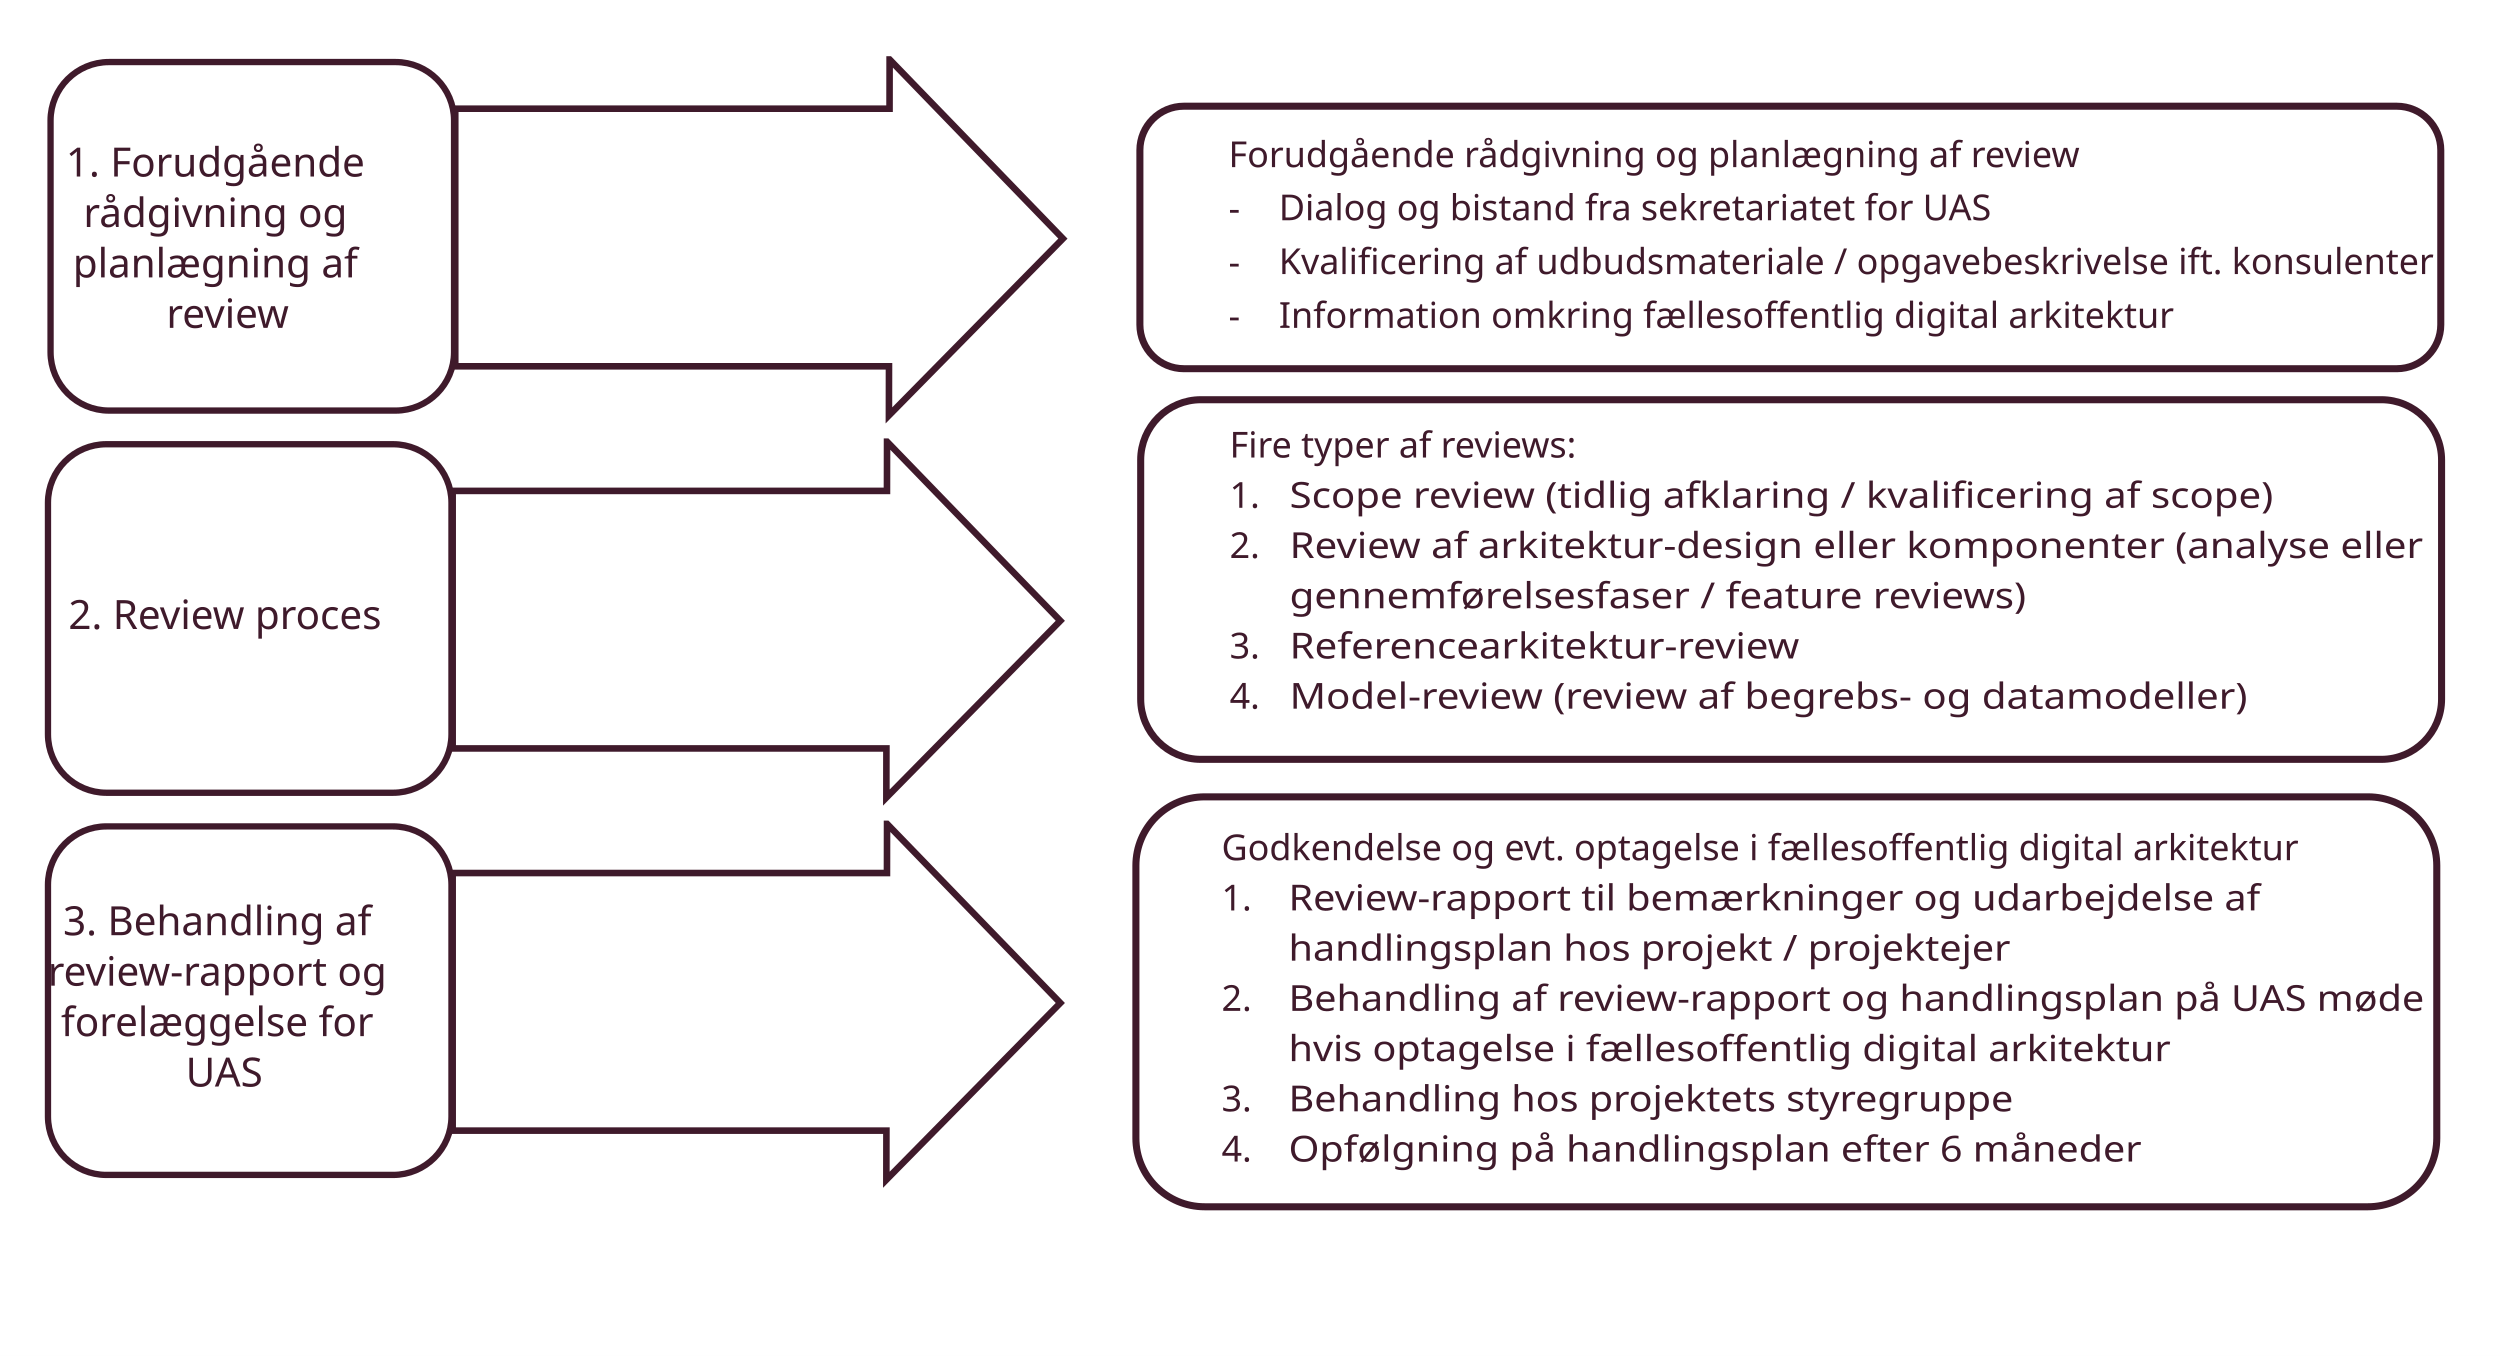
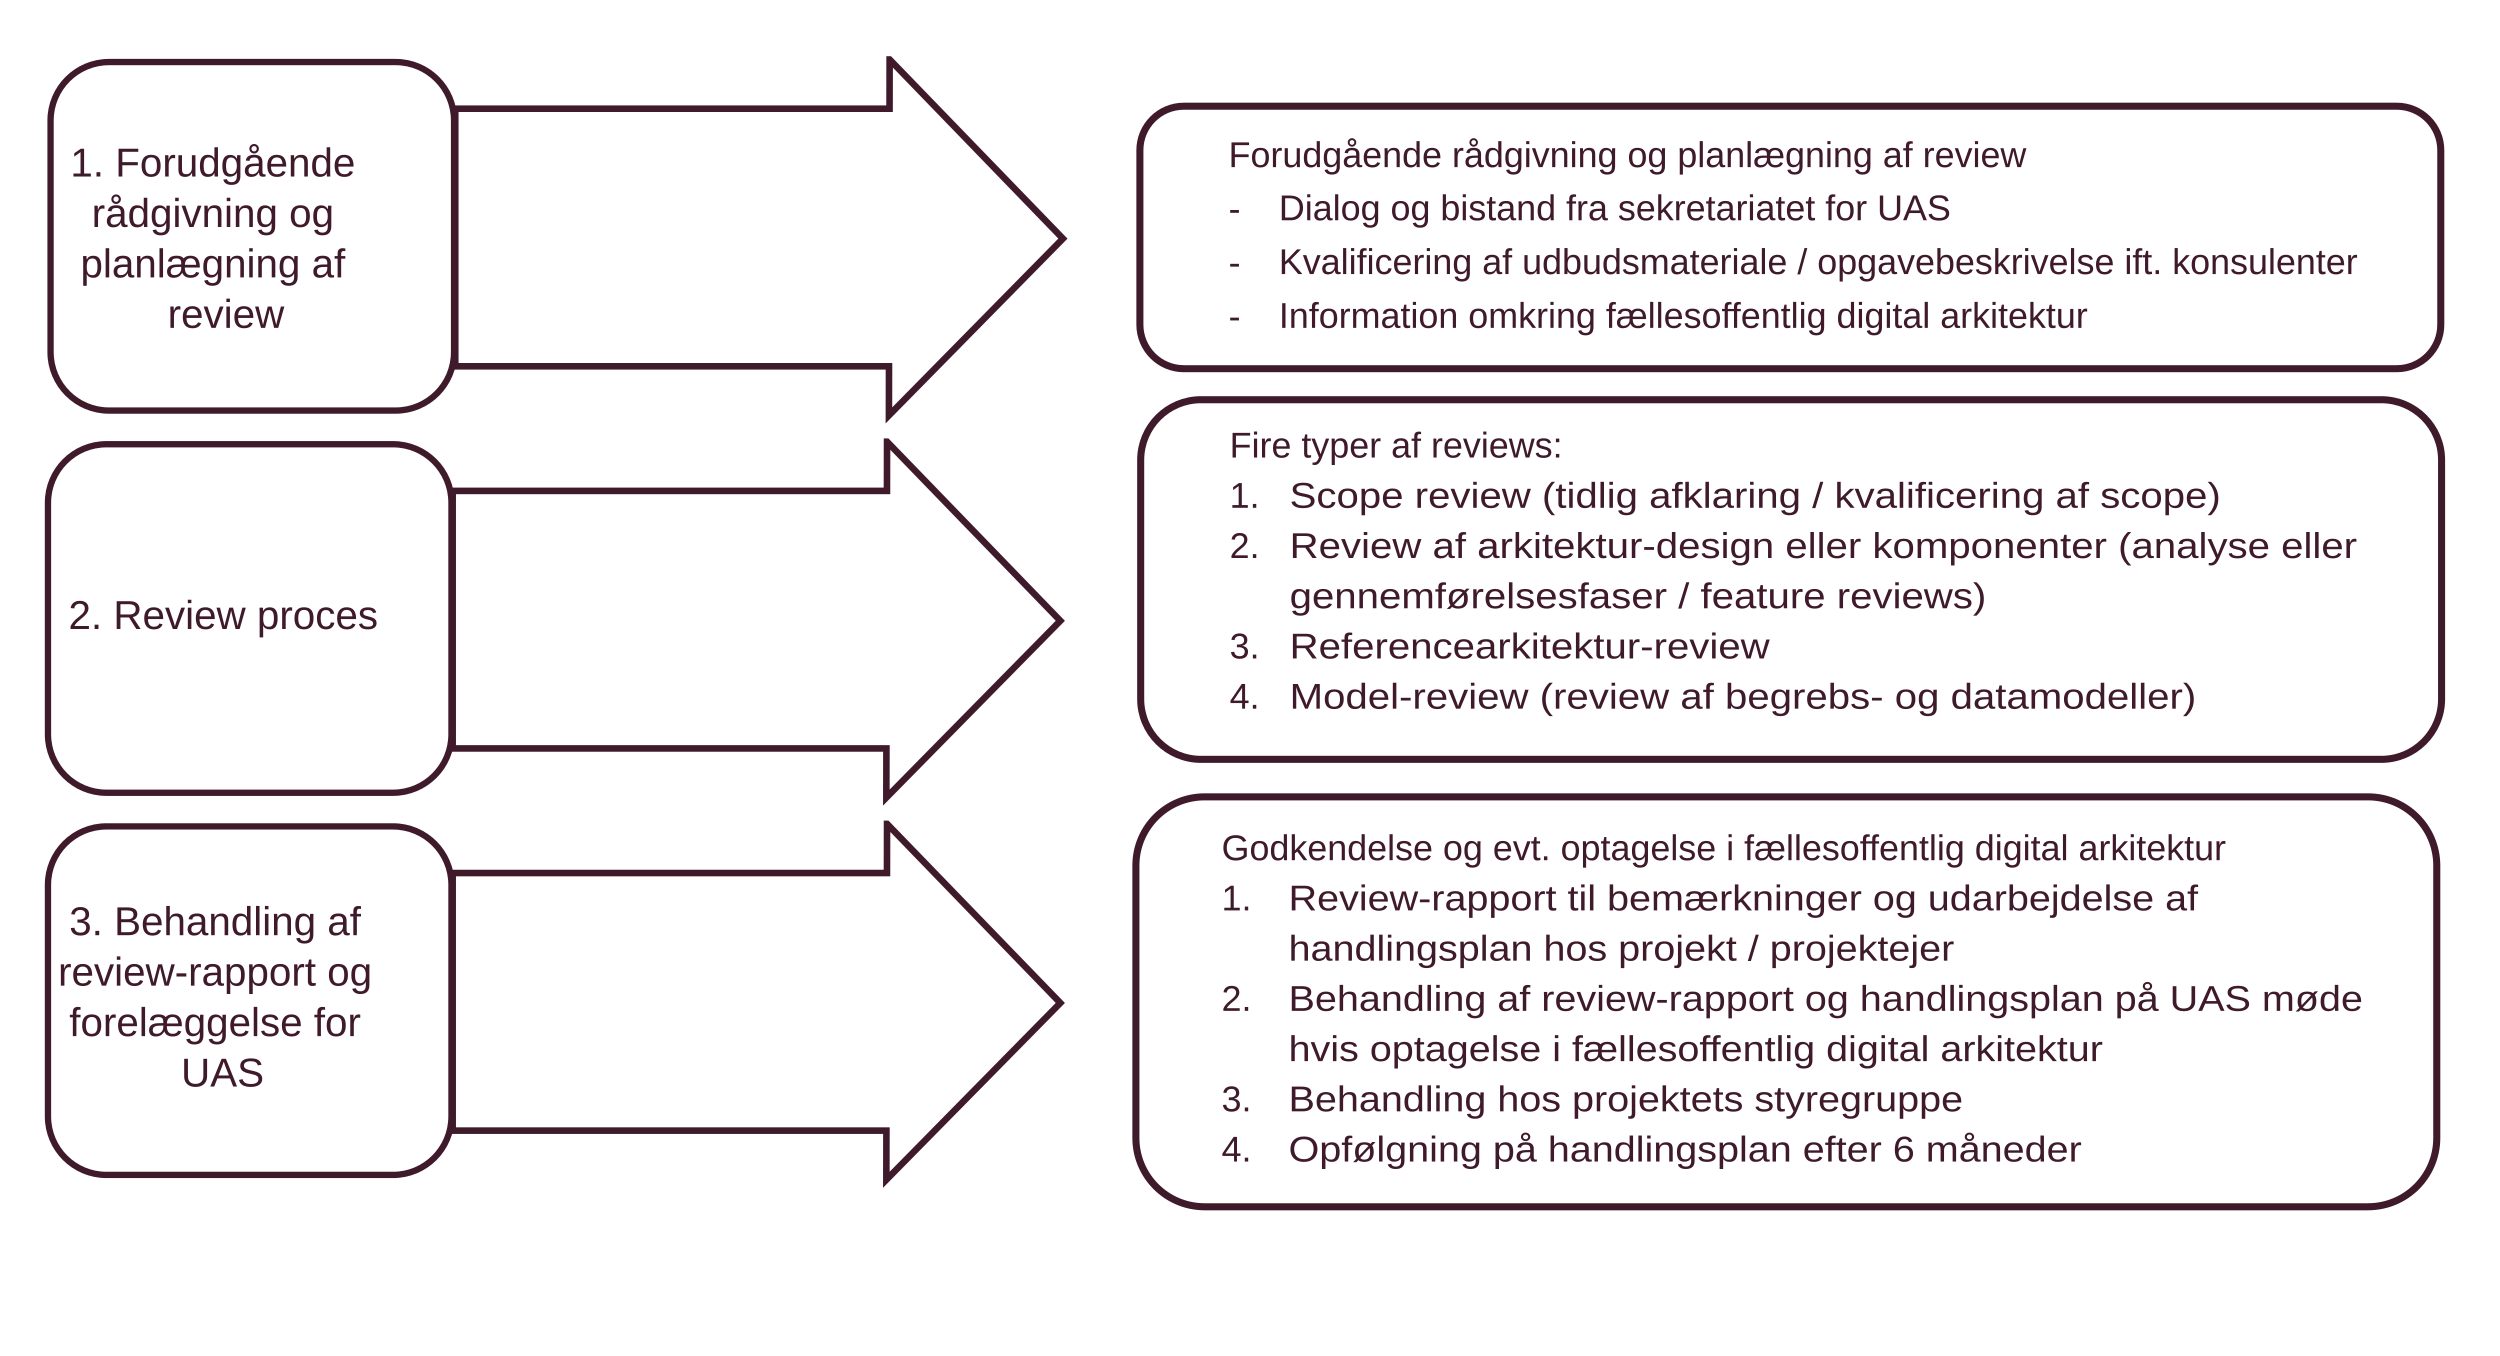
<svg xmlns="http://www.w3.org/2000/svg" width="295mm" height="160mm" id="svg2996" version="1.1">
-   <rect width="100%" height="100%" fill="white" />
+   <rect width="100%" height="100%" fill="#FFFFFF" />
  <defs id="defs2998" />
  <g id="layer1">
    <g id="g3100">
-       <text id="text3029" y="78.728" x="112.435" style="font-style:normal;font-weight:normal;line-height:0%;font-family:'Paralucent Medium';-inkscape-font-specification:Sans;text-align:center;letter-spacing:0px;word-spacing:0px;text-anchor:middle;fill:#5d2b37;fill-opacity:1;stroke:none" xml:space="preserve">
-         <tspan style="font-size:18px;line-height:1.25;fill:#3f1a2b;fill-opacity:1" y="78.728" x="112.435" id="tspan3031">1. Forudgående </tspan>
-         <tspan style="font-size:18px;line-height:1.25;fill:#3f1a2b;fill-opacity:1" id="tspan3035" y="101.228" x="112.435">rådgivning og </tspan>
-         <tspan style="font-size:18px;line-height:1.25;fill:#3f1a2b;fill-opacity:1" id="tspan3039" y="123.728" x="112.435">planlægning af </tspan>
-         <tspan style="font-size:18px;line-height:1.25;fill:#3f1a2b;fill-opacity:1" id="tspan3041" y="146.228" x="112.435">review</tspan>
+       <text id="text3029" y="78.728" x="112.435" style="font-style:normal;font-weight:normal;line-height:0%;font-family:Arial, Helvetica, sans-serif;-inkscape-font-specification:Sans;text-align:center;letter-spacing:0px;word-spacing:0px;text-anchor:middle;fill:#3F1A2B;fill-opacity:1;stroke:none" xml:space="preserve">
+         <tspan style="font-size:18px;line-height:1.25;fill:#3F1A2B;fill-opacity:1" y="78.728" x="112.435" id="tspan3031">1. Forudgående </tspan>
+         <tspan style="font-size:18px;line-height:1.25;fill:#3F1A2B;fill-opacity:1" id="tspan3035" y="101.228" x="112.435">rådgivning og </tspan>
+         <tspan style="font-size:18px;line-height:1.25;fill:#3F1A2B;fill-opacity:1" id="tspan3039" y="123.728" x="112.435">planlægning af </tspan>
+         <tspan style="font-size:18px;line-height:1.25;fill:#3F1A2B;fill-opacity:1" id="tspan3041" y="146.228" x="112.435">review</tspan>
      </text>
      <g id="g3090">
-         <rect style="fill:none;stroke:#3f1a2b;stroke-width:2.818;stroke-linecap:square;stroke-linejoin:miter;stroke-miterlimit:4;stroke-opacity:1;stroke-dasharray:none;stroke-dashoffset:0" id="rect3023" width="179.956" height="155.434" x="22.547" y="27.675" ry="26.059" />
-         <path style="fill:none;stroke:#3f1a2b;stroke-width:2.94;stroke-linecap:square;stroke-linejoin:miter;stroke-miterlimit:4;stroke-opacity:1;stroke-dasharray:none;stroke-dashoffset:0" d="m 396.757,26.542 -0.031,21.938 -193.688,0 0,114.875 193.438,0 -0.031,21.906 77.594,-78.844 -77.281,-79.875 z" id="rect3080" />
-         <rect ry="19.626" y="47.368" x="508.373" height="117.066" width="580.177" id="rect3155" style="fill:none;stroke:#3f1a2b;stroke-width:3.148;stroke-linecap:square;stroke-linejoin:miter;stroke-miterlimit:4;stroke-opacity:1;stroke-dasharray:none;stroke-dashoffset:0" />
-         <text xml:space="preserve" style="font-style:normal;font-weight:normal;text-align:center;line-height:0%;letter-spacing:0px;word-spacing:0px;text-anchor:middle;fill:#000000;fill-opacity:1;stroke:none;font-family:Paralucent Medium;-inkscape-font-specification:Sans" x="547.917" y="74.536" id="text3181">
-           <tspan id="tspan3183" x="547.917" y="74.536" style="font-size:16px;text-align:start;line-height:150%;text-anchor:start;fill:#3f1a2b;fill-opacity:1">Forudgående rådgivning og planlægning af review</tspan>
-           <tspan x="547.917" y="98.536" style="font-size:16px;text-align:start;line-height:150%;text-anchor:start;fill:#3f1a2b;fill-opacity:1" id="tspan3957">- </tspan>
-           <tspan id="tspan3135" x="547.917" y="122.536" style="font-size:16px;text-align:start;line-height:150%;text-anchor:start;fill:#3f1a2b;fill-opacity:1">-</tspan>
-           <tspan id="tspan3137" x="547.917" y="146.536" style="font-size:16px;text-align:start;line-height:150%;text-anchor:start;fill:#3f1a2b;fill-opacity:1">-</tspan>
+         <rect style="fill:none;stroke:#3F1A2B;stroke-width:2.818;stroke-linecap:square;stroke-linejoin:miter;stroke-miterlimit:4;stroke-opacity:1;stroke-dasharray:none;stroke-dashoffset:0" id="rect3023" width="179.956" height="155.434" x="22.547" y="27.675" ry="26.059" />
+         <path style="fill:none;stroke:#3F1A2B;stroke-width:2.94;stroke-linecap:square;stroke-linejoin:miter;stroke-miterlimit:4;stroke-opacity:1;stroke-dasharray:none;stroke-dashoffset:0" d="m 396.757,26.542 -0.031,21.938 -193.688,0 0,114.875 193.438,0 -0.031,21.906 77.594,-78.844 -77.281,-79.875 z" id="rect3080" />
+         <rect ry="19.626" y="47.368" x="508.373" height="117.066" width="580.177" id="rect3155" style="fill:none;stroke:#3F1A2B;stroke-width:3.148;stroke-linecap:square;stroke-linejoin:miter;stroke-miterlimit:4;stroke-opacity:1;stroke-dasharray:none;stroke-dashoffset:0" />
+         <text xml:space="preserve" style="font-style:normal;font-weight:normal;text-align:center;line-height:0%;letter-spacing:0px;word-spacing:0px;text-anchor:middle;fill:#212121;fill-opacity:1;stroke:none;font-family:Arial, Helvetica, sans-serif;-inkscape-font-specification:Sans" x="547.917" y="74.536" id="text3181">
+           <tspan id="tspan3183" x="547.917" y="74.536" style="font-size:16px;text-align:start;line-height:150%;text-anchor:start;fill:#3F1A2B;fill-opacity:1">Forudgående rådgivning og planlægning af review</tspan>
+           <tspan x="547.917" y="98.536" style="font-size:16px;text-align:start;line-height:150%;text-anchor:start;fill:#3F1A2B;fill-opacity:1" id="tspan3957">- </tspan>
+           <tspan id="tspan3135" x="547.917" y="122.536" style="font-size:16px;text-align:start;line-height:150%;text-anchor:start;fill:#3F1A2B;fill-opacity:1">-</tspan>
+           <tspan id="tspan3137" x="547.917" y="146.536" style="font-size:16px;text-align:start;line-height:150%;text-anchor:start;fill:#3F1A2B;fill-opacity:1">-</tspan>
        </text>
-         <text id="text3120" y="74.233" x="570.344" style="font-style:normal;font-weight:normal;text-align:center;line-height:0%;letter-spacing:0px;word-spacing:0px;text-anchor:middle;fill:#000000;fill-opacity:1;stroke:none;font-family:Paralucent Medium;-inkscape-font-specification:Sans" xml:space="preserve">
-           <tspan style="font-size:16px;text-align:start;line-height:150%;text-anchor:start;fill:#3f1a2b;fill-opacity:1" y="74.233" x="570.344" id="tspan3122" />
-           <tspan style="font-size:16px;text-align:start;line-height:150%;text-anchor:start;fill:#3f1a2b;fill-opacity:1" id="tspan3124" y="98.233" x="570.344">Dialog og bistand fra sekretariatet for UAS</tspan>
-           <tspan id="tspan3126" style="font-size:16px;text-align:start;line-height:150%;text-anchor:start;fill:#3f1a2b;fill-opacity:1" y="122.233" x="570.344">Kvalificering af udbudsmateriale / opgavebeskrivelse ift. konsulenter</tspan>
-           <tspan id="tspan3128" style="font-size:16px;text-align:start;line-height:150%;text-anchor:start;fill:#3f1a2b;fill-opacity:1" y="146.233" x="570.344">Information omkring fællesoffentlig digital arkitektur</tspan>
+         <text id="text3120" y="74.233" x="570.344" style="font-style:normal;font-weight:normal;text-align:center;line-height:0%;letter-spacing:0px;word-spacing:0px;text-anchor:middle;fill:#212121;fill-opacity:1;stroke:none;font-family:Arial, Helvetica, sans-serif;-inkscape-font-specification:Sans" xml:space="preserve">
+           <tspan style="font-size:16px;text-align:start;line-height:150%;text-anchor:start;fill:#3F1A2B;fill-opacity:1" y="74.233" x="570.344" id="tspan3122" />
+           <tspan style="font-size:16px;text-align:start;line-height:150%;text-anchor:start;fill:#3F1A2B;fill-opacity:1" id="tspan3124" y="98.233" x="570.344">Dialog og bistand fra sekretariatet for UAS</tspan>
+           <tspan id="tspan3126" style="font-size:16px;text-align:start;line-height:150%;text-anchor:start;fill:#3F1A2B;fill-opacity:1" y="122.233" x="570.344">Kvalificering af udbudsmateriale / opgavebeskrivelse ift. konsulenter</tspan>
+           <tspan id="tspan3128" style="font-size:16px;text-align:start;line-height:150%;text-anchor:start;fill:#3F1A2B;fill-opacity:1" y="146.233" x="570.344">Information omkring fællesoffentlig digital arkitektur</tspan>
        </text>
-         <rect style="fill:none;stroke:#3f1a2b;stroke-width:3.15;stroke-linecap:square;stroke-linejoin:miter;stroke-miterlimit:4;stroke-opacity:1;stroke-dasharray:none;stroke-dashoffset:0" id="rect3177" width="580.174" height="160.396" x="508.729" y="178.265" ry="26.891" />
-         <text id="text3959" y="204.066" x="548.396" style="font-style:normal;font-weight:normal;text-align:center;line-height:0%;letter-spacing:0px;word-spacing:0px;text-anchor:middle;fill:#000000;fill-opacity:1;stroke:none;font-family:Paralucent Medium;-inkscape-font-specification:Sans" xml:space="preserve">
-           <tspan id="tspan3967" style="font-size:16px;text-align:start;line-height:140%;text-anchor:start;fill:#3f1a2b;fill-opacity:1" y="204.066" x="548.396">Fire typer af reviews:</tspan>
-           <tspan style="font-size:16px;text-align:start;line-height:140%;text-anchor:start;fill:#3f1a2b;fill-opacity:1" y="226.466" x="548.396" id="tspan3996">1.</tspan>
-           <tspan id="tspan3191" style="font-size:16px;text-align:start;line-height:140%;text-anchor:start;fill:#3f1a2b;fill-opacity:1" y="248.866" x="548.396">2.</tspan>
-           <tspan id="tspan3197" style="font-size:16px;text-align:start;line-height:140%;text-anchor:start;fill:#3f1a2b;fill-opacity:1" y="271.266" x="548.396" />
-           <tspan id="tspan3193" style="font-size:16px;text-align:start;line-height:140%;text-anchor:start;fill:#3f1a2b;fill-opacity:1" y="293.666" x="548.396">3.</tspan>
-           <tspan id="tspan3195" style="font-size:16px;text-align:start;line-height:140%;text-anchor:start;fill:#3f1a2b;fill-opacity:1" y="316.066" x="548.396">4.</tspan>
+         <rect style="fill:none;stroke:#3F1A2B;stroke-width:3.15;stroke-linecap:square;stroke-linejoin:miter;stroke-miterlimit:4;stroke-opacity:1;stroke-dasharray:none;stroke-dashoffset:0" id="rect3177" width="580.174" height="160.396" x="508.729" y="178.265" ry="26.891" />
+         <text id="text3959" y="204.066" x="548.396" style="font-style:normal;font-weight:normal;text-align:center;line-height:0%;letter-spacing:0px;word-spacing:0px;text-anchor:middle;fill:#212121;fill-opacity:1;stroke:none;font-family:Arial, Helvetica, sans-serif;-inkscape-font-specification:Sans" xml:space="preserve">
+           <tspan id="tspan3967" style="font-size:16px;text-align:start;line-height:140%;text-anchor:start;fill:#3F1A2B;fill-opacity:1" y="204.066" x="548.396">Fire typer af reviews:</tspan>
+           <tspan style="font-size:16px;text-align:start;line-height:140%;text-anchor:start;fill:#3F1A2B;fill-opacity:1" y="226.466" x="548.396" id="tspan3996">1.</tspan>
+           <tspan id="tspan3191" style="font-size:16px;text-align:start;line-height:140%;text-anchor:start;fill:#3F1A2B;fill-opacity:1" y="248.866" x="548.396">2.</tspan>
+           <tspan id="tspan3197" style="font-size:16px;text-align:start;line-height:140%;text-anchor:start;fill:#3F1A2B;fill-opacity:1" y="271.266" x="548.396" />
+           <tspan id="tspan3193" style="font-size:16px;text-align:start;line-height:140%;text-anchor:start;fill:#3F1A2B;fill-opacity:1" y="293.666" x="548.396">3.</tspan>
+           <tspan id="tspan3195" style="font-size:16px;text-align:start;line-height:140%;text-anchor:start;fill:#3F1A2B;fill-opacity:1" y="316.066" x="548.396">4.</tspan>
        </text>
-         <flowRoot style="font-size:22px;line-height:125%;letter-spacing:0px;word-spacing:0px;fill:none;stroke:#000000;stroke-width:1px;stroke-linecap:butt;stroke-linejoin:miter;stroke-opacity:1;font-family:Paralucent Medium;-inkscape-font-specification:Sans" id="flowRoot3139" xml:space="preserve">
+         <flowRoot style="font-size:22px;line-height:125%;letter-spacing:0px;word-spacing:0px;fill:none;stroke:#212121;stroke-width:1px;stroke-linecap:butt;stroke-linejoin:miter;stroke-opacity:1;font-family:Arial, Helvetica, sans-serif;-inkscape-font-specification:Sans" id="flowRoot3139" xml:space="preserve">
          <flowRegion id="flowRegion3141">
            <rect y="265.464" x="635.713" height="44.914" width="301.733" id="rect3143" />
          </flowRegion>
          <flowPara id="flowPara3145" />
        </flowRoot>
-         <text xml:space="preserve" style="font-size:12.699px;font-style:normal;font-weight:normal;text-align:center;line-height:0%;letter-spacing:0px;word-spacing:0px;text-anchor:middle;fill:#000000;fill-opacity:1;stroke:none;font-family:Paralucent Medium;-inkscape-font-specification:Sans" x="543.477" y="215.957" id="text3163" transform="scale(1.058267,0.9449414)">
-           <tspan x="543.477" y="215.957" style="font-size:16.932px;text-align:start;line-height:140%;text-anchor:start;fill:#3f1a2b;fill-opacity:1" id="tspan3165" />
-           <tspan id="tspan3167" x="543.477" y="239.663" style="font-size:16.932px;text-align:start;line-height:140%;text-anchor:start;fill:#3f1a2b;fill-opacity:1">Scope review (tidlig afklaring / kvalificering af scope)</tspan>
-           <tspan id="tspan3169" x="543.477" y="263.368" style="font-size:16.932px;text-align:start;line-height:140%;text-anchor:start;fill:#3f1a2b;fill-opacity:1">Review af arkitektur-design eller komponenter (analyse eller </tspan>
-           <tspan id="tspan3171" x="543.477" y="287.073" style="font-size:16.932px;text-align:start;line-height:140%;text-anchor:start;fill:#3f1a2b;fill-opacity:1">gennemførelsesfaser / feature reviews)</tspan>
-           <tspan id="tspan3173" x="543.477" y="310.778" style="font-size:16.932px;text-align:start;line-height:140%;text-anchor:start;fill:#3f1a2b;fill-opacity:1">Referencearkitektur-review</tspan>
-           <tspan id="tspan3175" x="543.477" y="334.483" style="font-size:16.932px;text-align:start;line-height:140%;text-anchor:start;fill:#3f1a2b;fill-opacity:1">Model-review (review af begrebs- og datamodeller)</tspan>
+         <text xml:space="preserve" style="font-size:12.699px;font-style:normal;font-weight:normal;text-align:center;line-height:0%;letter-spacing:0px;word-spacing:0px;text-anchor:middle;fill:#212121;fill-opacity:1;stroke:none;font-family:Arial, Helvetica, sans-serif;-inkscape-font-specification:Sans" x="543.477" y="215.957" id="text3163" transform="scale(1.058267,0.9449414)">
+           <tspan x="543.477" y="215.957" style="font-size:16.932px;text-align:start;line-height:140%;text-anchor:start;fill:#3F1A2B;fill-opacity:1" id="tspan3165" />
+           <tspan id="tspan3167" x="543.477" y="239.663" style="font-size:16.932px;text-align:start;line-height:140%;text-anchor:start;fill:#3F1A2B;fill-opacity:1">Scope review (tidlig afklaring / kvalificering af scope)</tspan>
+           <tspan id="tspan3169" x="543.477" y="263.368" style="font-size:16.932px;text-align:start;line-height:140%;text-anchor:start;fill:#3F1A2B;fill-opacity:1">Review af arkitektur-design eller komponenter (analyse eller </tspan>
+           <tspan id="tspan3171" x="543.477" y="287.073" style="font-size:16.932px;text-align:start;line-height:140%;text-anchor:start;fill:#3F1A2B;fill-opacity:1">gennemførelsesfaser / feature reviews)</tspan>
+           <tspan id="tspan3173" x="543.477" y="310.778" style="font-size:16.932px;text-align:start;line-height:140%;text-anchor:start;fill:#3F1A2B;fill-opacity:1">Referencearkitektur-review</tspan>
+           <tspan id="tspan3175" x="543.477" y="334.483" style="font-size:16.932px;text-align:start;line-height:140%;text-anchor:start;fill:#3F1A2B;fill-opacity:1">Model-review (review af begrebs- og datamodeller)</tspan>
        </text>
-         <rect ry="30.65" y="355.381" x="506.59" height="182.82" width="580.172" id="rect3179" style="fill:none;stroke:#3f1a2b;stroke-width:3.152;stroke-linecap:square;stroke-linejoin:miter;stroke-miterlimit:4;stroke-opacity:1;stroke-dasharray:none;stroke-dashoffset:0" />
-         <text id="text3998" y="383.637" x="544.794" style="font-style:normal;font-weight:normal;text-align:center;line-height:0%;letter-spacing:0px;word-spacing:0px;text-anchor:middle;fill:#000000;fill-opacity:1;stroke:none;font-family:Paralucent Medium;-inkscape-font-specification:Sans" xml:space="preserve">
-           <tspan id="tspan4006" style="font-size:16px;text-align:start;line-height:140%;text-anchor:start;fill:#3f1a2b;fill-opacity:1" y="383.637" x="544.794">Godkendelse og evt. optagelse i fællesoffentlig digital arkitektur</tspan>
-           <tspan style="font-size:16px;text-align:start;line-height:140%;text-anchor:start;fill:#3f1a2b;fill-opacity:1" y="406.037" x="544.794" id="tspan4189">1. </tspan>
-           <tspan id="tspan3253" style="font-size:16px;text-align:start;line-height:140%;text-anchor:start;fill:#3f1a2b;fill-opacity:1" y="428.437" x="544.794" />
-           <tspan style="font-size:16px;text-align:start;line-height:140%;text-anchor:start;fill:#3f1a2b;fill-opacity:1" y="450.837" x="544.794" id="tspan4191">2.</tspan>
-           <tspan id="tspan3255" style="font-size:16px;text-align:start;line-height:140%;text-anchor:start;fill:#3f1a2b;fill-opacity:1" y="473.237" x="544.794"> </tspan>
-           <tspan style="font-size:16px;text-align:start;line-height:140%;text-anchor:start;fill:#3f1a2b;fill-opacity:1" y="495.637" x="544.794" id="tspan4021">3. </tspan>
-           <tspan style="font-size:16px;text-align:start;line-height:140%;text-anchor:start;fill:#3f1a2b;fill-opacity:1" y="518.037" x="544.794" id="tspan4023">4. </tspan>
+         <rect ry="30.65" y="355.381" x="506.59" height="182.82" width="580.172" id="rect3179" style="fill:none;stroke:#3F1A2B;stroke-width:3.152;stroke-linecap:square;stroke-linejoin:miter;stroke-miterlimit:4;stroke-opacity:1;stroke-dasharray:none;stroke-dashoffset:0" />
+         <text id="text3998" y="383.637" x="544.794" style="font-style:normal;font-weight:normal;text-align:center;line-height:0%;letter-spacing:0px;word-spacing:0px;text-anchor:middle;fill:#212121;fill-opacity:1;stroke:none;font-family:Arial, Helvetica, sans-serif;-inkscape-font-specification:Sans" xml:space="preserve">
+           <tspan id="tspan4006" style="font-size:16px;text-align:start;line-height:140%;text-anchor:start;fill:#3F1A2B;fill-opacity:1" y="383.637" x="544.794">Godkendelse og evt. optagelse i fællesoffentlig digital arkitektur</tspan>
+           <tspan style="font-size:16px;text-align:start;line-height:140%;text-anchor:start;fill:#3F1A2B;fill-opacity:1" y="406.037" x="544.794" id="tspan4189">1. </tspan>
+           <tspan id="tspan3253" style="font-size:16px;text-align:start;line-height:140%;text-anchor:start;fill:#3F1A2B;fill-opacity:1" y="428.437" x="544.794" />
+           <tspan style="font-size:16px;text-align:start;line-height:140%;text-anchor:start;fill:#3F1A2B;fill-opacity:1" y="450.837" x="544.794" id="tspan4191">2.</tspan>
+           <tspan id="tspan3255" style="font-size:16px;text-align:start;line-height:140%;text-anchor:start;fill:#3F1A2B;fill-opacity:1" y="473.237" x="544.794"> </tspan>
+           <tspan style="font-size:16px;text-align:start;line-height:140%;text-anchor:start;fill:#3F1A2B;fill-opacity:1" y="495.637" x="544.794" id="tspan4021">3. </tspan>
+           <tspan style="font-size:16px;text-align:start;line-height:140%;text-anchor:start;fill:#3F1A2B;fill-opacity:1" y="518.037" x="544.794" id="tspan4023">4. </tspan>
        </text>
-         <text transform="scale(1.049598,0.9527461)" xml:space="preserve" style="font-size:12.595px;font-style:normal;font-weight:normal;text-align:center;line-height:0%;letter-spacing:0px;word-spacing:0px;text-anchor:middle;fill:#000000;fill-opacity:1;stroke:none;font-family:Paralucent Medium;-inkscape-font-specification:Sans" x="547.521" y="402.664" id="text3210">
-           <tspan x="547.521" y="402.664" style="font-size:16.794px;text-align:start;line-height:140%;text-anchor:start;fill:#3f1a2b;fill-opacity:1" id="tspan3212" />
-           <tspan id="tspan3214" x="547.521" y="426.175" style="font-size:16.794px;text-align:start;line-height:140%;text-anchor:start;fill:#3f1a2b;fill-opacity:1">Review-rapport til bemærkninger og udarbejdelse af </tspan>
-           <tspan id="tspan3216" x="547.521" y="449.686" style="font-size:16.794px;text-align:start;line-height:140%;text-anchor:start;fill:#3f1a2b;fill-opacity:1">handlingsplan hos projekt / projektejer</tspan>
-           <tspan id="tspan3218" x="547.521" y="473.197" style="font-size:16.794px;text-align:start;line-height:140%;text-anchor:start;fill:#3f1a2b;fill-opacity:1">Behandling af review-rapport og handlingsplan på UAS møde </tspan>
-           <tspan id="tspan3220" x="547.521" y="496.708" style="font-size:16.794px;text-align:start;line-height:140%;text-anchor:start;fill:#3f1a2b;fill-opacity:1">hvis optagelse i fællesoffentlig digital arkitektur</tspan>
-           <tspan id="tspan3222" x="547.521" y="520.219" style="font-size:16.794px;text-align:start;line-height:140%;text-anchor:start;fill:#3f1a2b;fill-opacity:1">Behandling hos projektets styregruppe </tspan>
-           <tspan id="tspan3224" x="547.521" y="543.73" style="font-size:16.794px;text-align:start;line-height:140%;text-anchor:start;fill:#3f1a2b;fill-opacity:1">Opfølgning på handlingsplan efter 6 måneder </tspan>
+         <text transform="scale(1.049598,0.9527461)" xml:space="preserve" style="font-size:12.595px;font-style:normal;font-weight:normal;text-align:center;line-height:0%;letter-spacing:0px;word-spacing:0px;text-anchor:middle;fill:#212121;fill-opacity:1;stroke:none;font-family:Arial, Helvetica, sans-serif;-inkscape-font-specification:Sans" x="547.521" y="402.664" id="text3210">
+           <tspan x="547.521" y="402.664" style="font-size:16.794px;text-align:start;line-height:140%;text-anchor:start;fill:#3F1A2B;fill-opacity:1" id="tspan3212" />
+           <tspan id="tspan3214" x="547.521" y="426.175" style="font-size:16.794px;text-align:start;line-height:140%;text-anchor:start;fill:#3F1A2B;fill-opacity:1">Review-rapport til bemærkninger og udarbejdelse af </tspan>
+           <tspan id="tspan3216" x="547.521" y="449.686" style="font-size:16.794px;text-align:start;line-height:140%;text-anchor:start;fill:#3F1A2B;fill-opacity:1">handlingsplan hos projekt / projektejer</tspan>
+           <tspan id="tspan3218" x="547.521" y="473.197" style="font-size:16.794px;text-align:start;line-height:140%;text-anchor:start;fill:#3F1A2B;fill-opacity:1">Behandling af review-rapport og handlingsplan på UAS møde </tspan>
+           <tspan id="tspan3220" x="547.521" y="496.708" style="font-size:16.794px;text-align:start;line-height:140%;text-anchor:start;fill:#3F1A2B;fill-opacity:1">hvis optagelse i fællesoffentlig digital arkitektur</tspan>
+           <tspan id="tspan3222" x="547.521" y="520.219" style="font-size:16.794px;text-align:start;line-height:140%;text-anchor:start;fill:#3F1A2B;fill-opacity:1">Behandling hos projektets styregruppe </tspan>
+           <tspan id="tspan3224" x="547.521" y="543.73" style="font-size:16.794px;text-align:start;line-height:140%;text-anchor:start;fill:#3F1A2B;fill-opacity:1">Opfølgning på handlingsplan efter 6 måneder </tspan>
        </text>
-         <flowRoot xml:space="preserve" id="flowRoot4027" style="font-style:normal;font-weight:normal;line-height:0.01%;font-family:'Paralucent Medium';-inkscape-font-specification:Sans;text-align:center;letter-spacing:0px;word-spacing:0px;text-anchor:middle;fill:#000000;fill-opacity:1;stroke:none;stroke-width:1px;stroke-linecap:butt;stroke-linejoin:miter;stroke-opacity:1">
+         <flowRoot xml:space="preserve" id="flowRoot4027" style="font-style:normal;font-weight:normal;line-height:0.01%;font-family:Arial, Helvetica, sans-serif;-inkscape-font-specification:Sans;text-align:center;letter-spacing:0px;word-spacing:0px;text-anchor:middle;fill:#212121;fill-opacity:1;stroke:none;stroke-width:1px;stroke-linecap:butt;stroke-linejoin:miter;stroke-opacity:1">
          <flowRegion id="flowRegion4029">
            <rect id="rect4031" width="156.354" height="22.802" x="799.684" y="314.122" />
          </flowRegion>
          <flowPara id="flowPara4033" style="font-size:22px;line-height:1.25"> </flowPara>
        </flowRoot>
      </g>
    </g>
    <g id="g3110" transform="translate(-1.151654,170.4447)">
-       <text xml:space="preserve" style="font-style:normal;font-weight:normal;line-height:0%;font-family:'Paralucent Medium';-inkscape-font-specification:Sans;text-align:center;letter-spacing:0px;word-spacing:0px;text-anchor:middle;fill:#5d2b37;fill-opacity:1;stroke:none" x="112.394" y="110.079" id="text3112">
-         <tspan x="112.394" y="110.079" id="tspan3120" style="font-size:18px;line-height:1.25;fill:#3f1a2b;fill-opacity:1">2. Review proces</tspan>
+       <text xml:space="preserve" style="font-style:normal;font-weight:normal;line-height:0%;font-family:Arial, Helvetica, sans-serif;-inkscape-font-specification:Sans;text-align:center;letter-spacing:0px;word-spacing:0px;text-anchor:middle;fill:#3F1A2B;fill-opacity:1;stroke:none" x="112.394" y="110.079" id="text3112">
+         <tspan x="112.394" y="110.079" id="tspan3120" style="font-size:18px;line-height:1.25;fill:#3F1A2B;fill-opacity:1">2. Review proces</tspan>
      </text>
      <g id="g3122">
-         <rect ry="26.059" y="27.675" x="22.547" height="155.434" width="179.956" id="rect3124" style="fill:none;stroke:#3f1a2b;stroke-width:2.818;stroke-linecap:square;stroke-linejoin:miter;stroke-miterlimit:4;stroke-opacity:1;stroke-dasharray:none;stroke-dashoffset:0" />
-         <path id="path3126" d="m 396.757,26.542 -0.031,21.938 -193.688,0 0,114.875 193.438,0 -0.031,21.906 77.594,-78.844 -77.281,-79.875 z" style="fill:none;stroke:#3f1a2b;stroke-width:2.94;stroke-linecap:square;stroke-linejoin:miter;stroke-miterlimit:4;stroke-opacity:1;stroke-dasharray:none;stroke-dashoffset:0" />
+         <rect ry="26.059" y="27.675" x="22.547" height="155.434" width="179.956" id="rect3124" style="fill:none;stroke:#3F1A2B;stroke-width:2.818;stroke-linecap:square;stroke-linejoin:miter;stroke-miterlimit:4;stroke-opacity:1;stroke-dasharray:none;stroke-dashoffset:0" />
+         <path id="path3126" d="m 396.757,26.542 -0.031,21.938 -193.688,0 0,114.875 193.438,0 -0.031,21.906 77.594,-78.844 -77.281,-79.875 z" style="fill:none;stroke:#3F1A2B;stroke-width:2.94;stroke-linecap:square;stroke-linejoin:miter;stroke-miterlimit:4;stroke-opacity:1;stroke-dasharray:none;stroke-dashoffset:0" />
      </g>
    </g>
    <g transform="translate(-1.151654,340.8894)" id="g3137">
-       <text id="text3139" y="76.194" x="112.082" style="font-style:normal;font-weight:normal;line-height:0%;font-family:'Paralucent Medium';-inkscape-font-specification:Sans;text-align:center;letter-spacing:0px;word-spacing:0px;text-anchor:middle;fill:#5d2b37;fill-opacity:1;stroke:none" xml:space="preserve">
-         <tspan style="font-size:18px;line-height:1.25;fill:#3f1a2b;fill-opacity:1" id="tspan3141" y="76.194" x="112.082">3. Behandling af</tspan>
-         <tspan style="font-size:18px;line-height:1.25;fill:#3f1a2b;fill-opacity:1" y="98.694" x="112.082" id="tspan3149">review-rapport og</tspan>
-         <tspan style="font-size:18px;line-height:1.25;fill:#3f1a2b;fill-opacity:1" y="121.194" x="112.082" id="tspan3151">forelæggelse for</tspan>
-         <tspan style="font-size:18px;line-height:1.25;fill:#3f1a2b;fill-opacity:1" y="143.694" x="112.082" id="tspan3153">UAS</tspan>
+       <text id="text3139" y="76.194" x="112.082" style="font-style:normal;font-weight:normal;line-height:0%;font-family:Arial, Helvetica, sans-serif;-inkscape-font-specification:Sans;text-align:center;letter-spacing:0px;word-spacing:0px;text-anchor:middle;fill:#3F1A2B;fill-opacity:1;stroke:none" xml:space="preserve">
+         <tspan style="font-size:18px;line-height:1.25;fill:#3F1A2B;fill-opacity:1" id="tspan3141" y="76.194" x="112.082">3. Behandling af</tspan>
+         <tspan style="font-size:18px;line-height:1.25;fill:#3F1A2B;fill-opacity:1" y="98.694" x="112.082" id="tspan3149">review-rapport og</tspan>
+         <tspan style="font-size:18px;line-height:1.25;fill:#3F1A2B;fill-opacity:1" y="121.194" x="112.082" id="tspan3151">forelæggelse for</tspan>
+         <tspan style="font-size:18px;line-height:1.25;fill:#3F1A2B;fill-opacity:1" y="143.694" x="112.082" id="tspan3153">UAS</tspan>
      </text>
      <g id="g3143">
-         <rect style="fill:none;stroke:#3f1a2b;stroke-width:2.818;stroke-linecap:square;stroke-linejoin:miter;stroke-miterlimit:4;stroke-opacity:1;stroke-dasharray:none;stroke-dashoffset:0" id="rect3145" width="179.956" height="155.434" x="22.547" y="27.675" ry="26.059" />
-         <path style="fill:none;stroke:#3f1a2b;stroke-width:2.94;stroke-linecap:square;stroke-linejoin:miter;stroke-miterlimit:4;stroke-opacity:1;stroke-dasharray:none;stroke-dashoffset:0" d="m 396.757,26.542 -0.031,21.938 -193.688,0 0,114.875 193.438,0 -0.031,21.906 77.594,-78.844 -77.281,-79.875 z" id="path3147" />
+         <rect style="fill:none;stroke:#3F1A2B;stroke-width:2.818;stroke-linecap:square;stroke-linejoin:miter;stroke-miterlimit:4;stroke-opacity:1;stroke-dasharray:none;stroke-dashoffset:0" id="rect3145" width="179.956" height="155.434" x="22.547" y="27.675" ry="26.059" />
+         <path style="fill:none;stroke:#3F1A2B;stroke-width:2.94;stroke-linecap:square;stroke-linejoin:miter;stroke-miterlimit:4;stroke-opacity:1;stroke-dasharray:none;stroke-dashoffset:0" d="m 396.757,26.542 -0.031,21.938 -193.688,0 0,114.875 193.438,0 -0.031,21.906 77.594,-78.844 -77.281,-79.875 z" id="path3147" />
      </g>
    </g>
  </g>
</svg>
